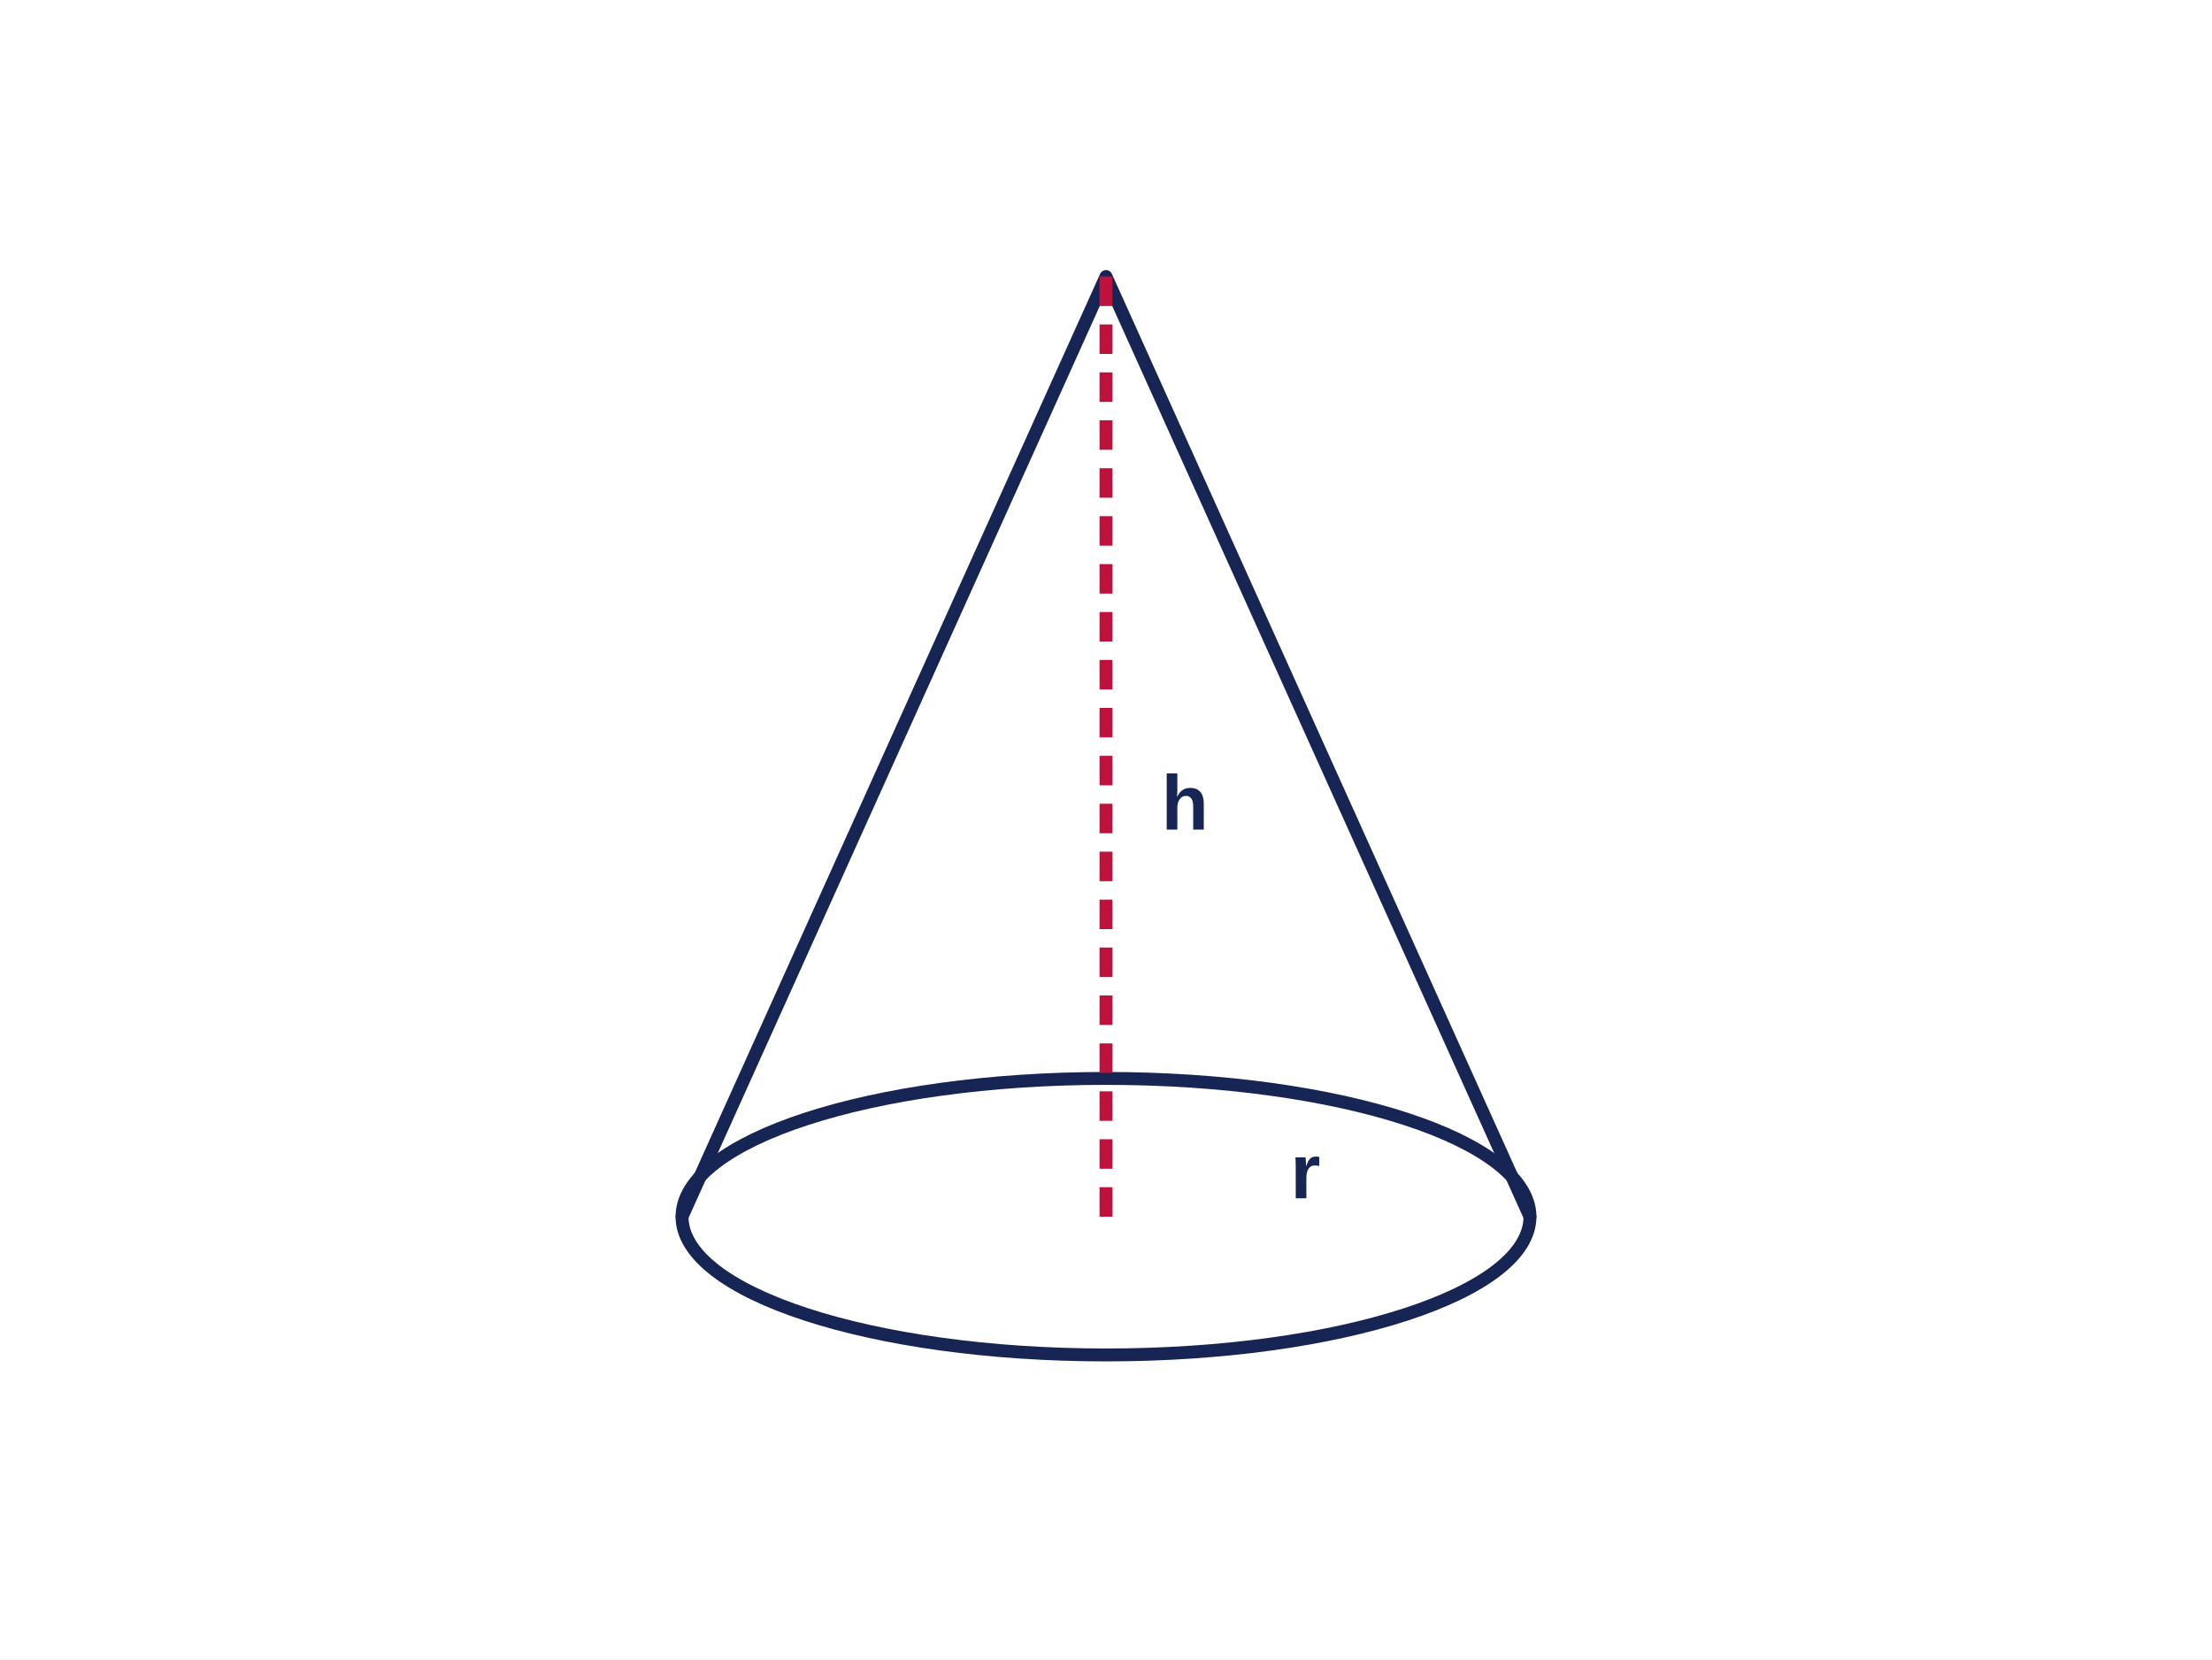
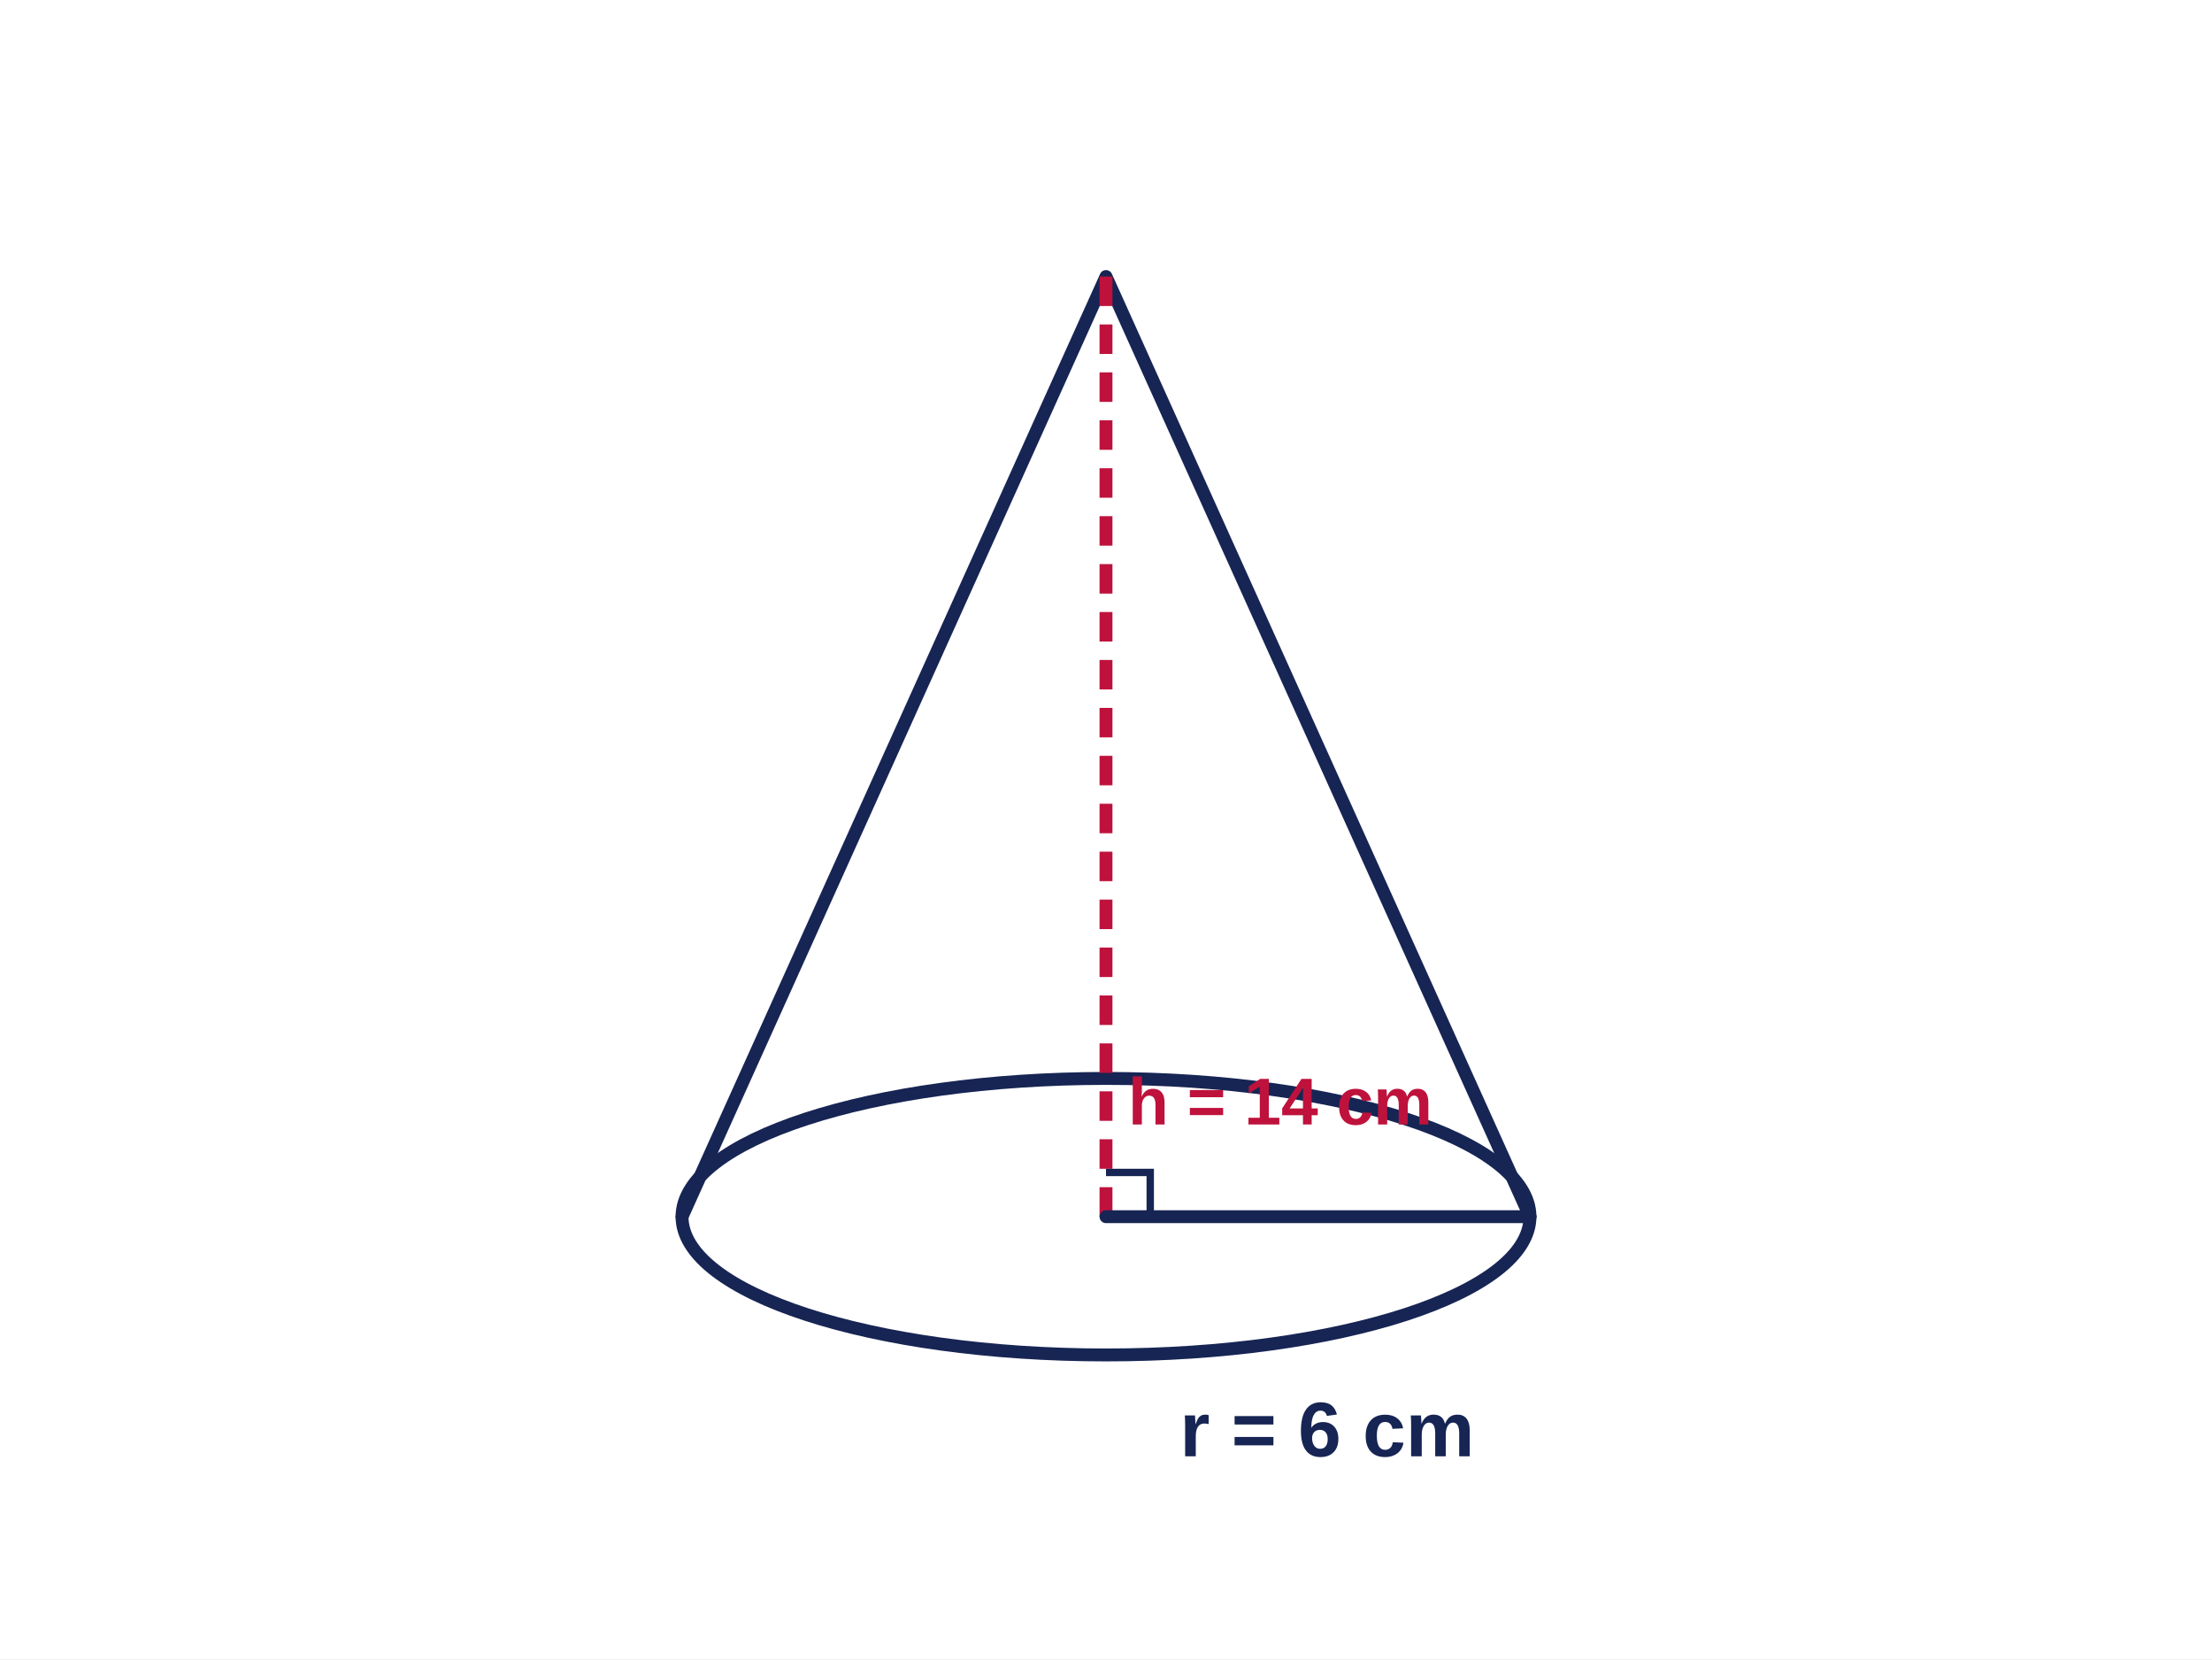
<svg xmlns="http://www.w3.org/2000/svg" width="1200" height="900" viewBox="0 0 1200 900">
  <rect width="1200" height="900" fill="#ffffff" />
-   <style>.line{fill:none;stroke:#172554;stroke-width:7;stroke-linecap:round;stroke-linejoin:round}.thin{fill:none;stroke:#64748b;stroke-width:4}.accent{fill:none;stroke:#be123c;stroke-width:7;stroke-dasharray:16 10}.label{font:600 42px Arial,sans-serif;fill:#172554}.small{font:500 30px Arial,sans-serif;fill:#334155}.fill{fill:#e0f2fe;stroke:#172554;stroke-width:6}</style>
+   <style>.line{fill:none;stroke:#172554;stroke-width:7;stroke-linecap:round;stroke-linejoin:round}.thin{fill:none;stroke:#64748b;stroke-width:4}.hidden{fill:none;stroke:#94a3b8;stroke-width:4;stroke-dasharray:12 10}.accent{fill:none;stroke:#be123c;stroke-width:7;stroke-dasharray:16 10}.arc{fill:none;stroke:#be123c;stroke-width:5}.mark{fill:none;stroke:#172554;stroke-width:4}.label{font:600 42px Arial,sans-serif;fill:#172554}.red{font:700 42px Arial,sans-serif;fill:#be123c}.small{font:500 30px Arial,sans-serif;fill:#334155}.mid{font:600 36px Arial,sans-serif;fill:#be123c}</style>
  <ellipse class="line" cx="600" cy="660" rx="230" ry="75" />
  <path class="line" d="M600 150L370 660M600 150l230 510" />
  <path class="accent" d="M600 150v510" />
-   <text class="label" x="630" y="450">h</text>
-   <text class="label" x="700" y="650">r</text>
+   <path class="line" d="M600 660H830" />
+   <path class="mark" d="M600 636H624V660" />
+   <text class="mid" x="612" y="610">h = 14 cm</text>
+   <text class="label" x="640" y="790">r = 6 cm</text>
</svg>
